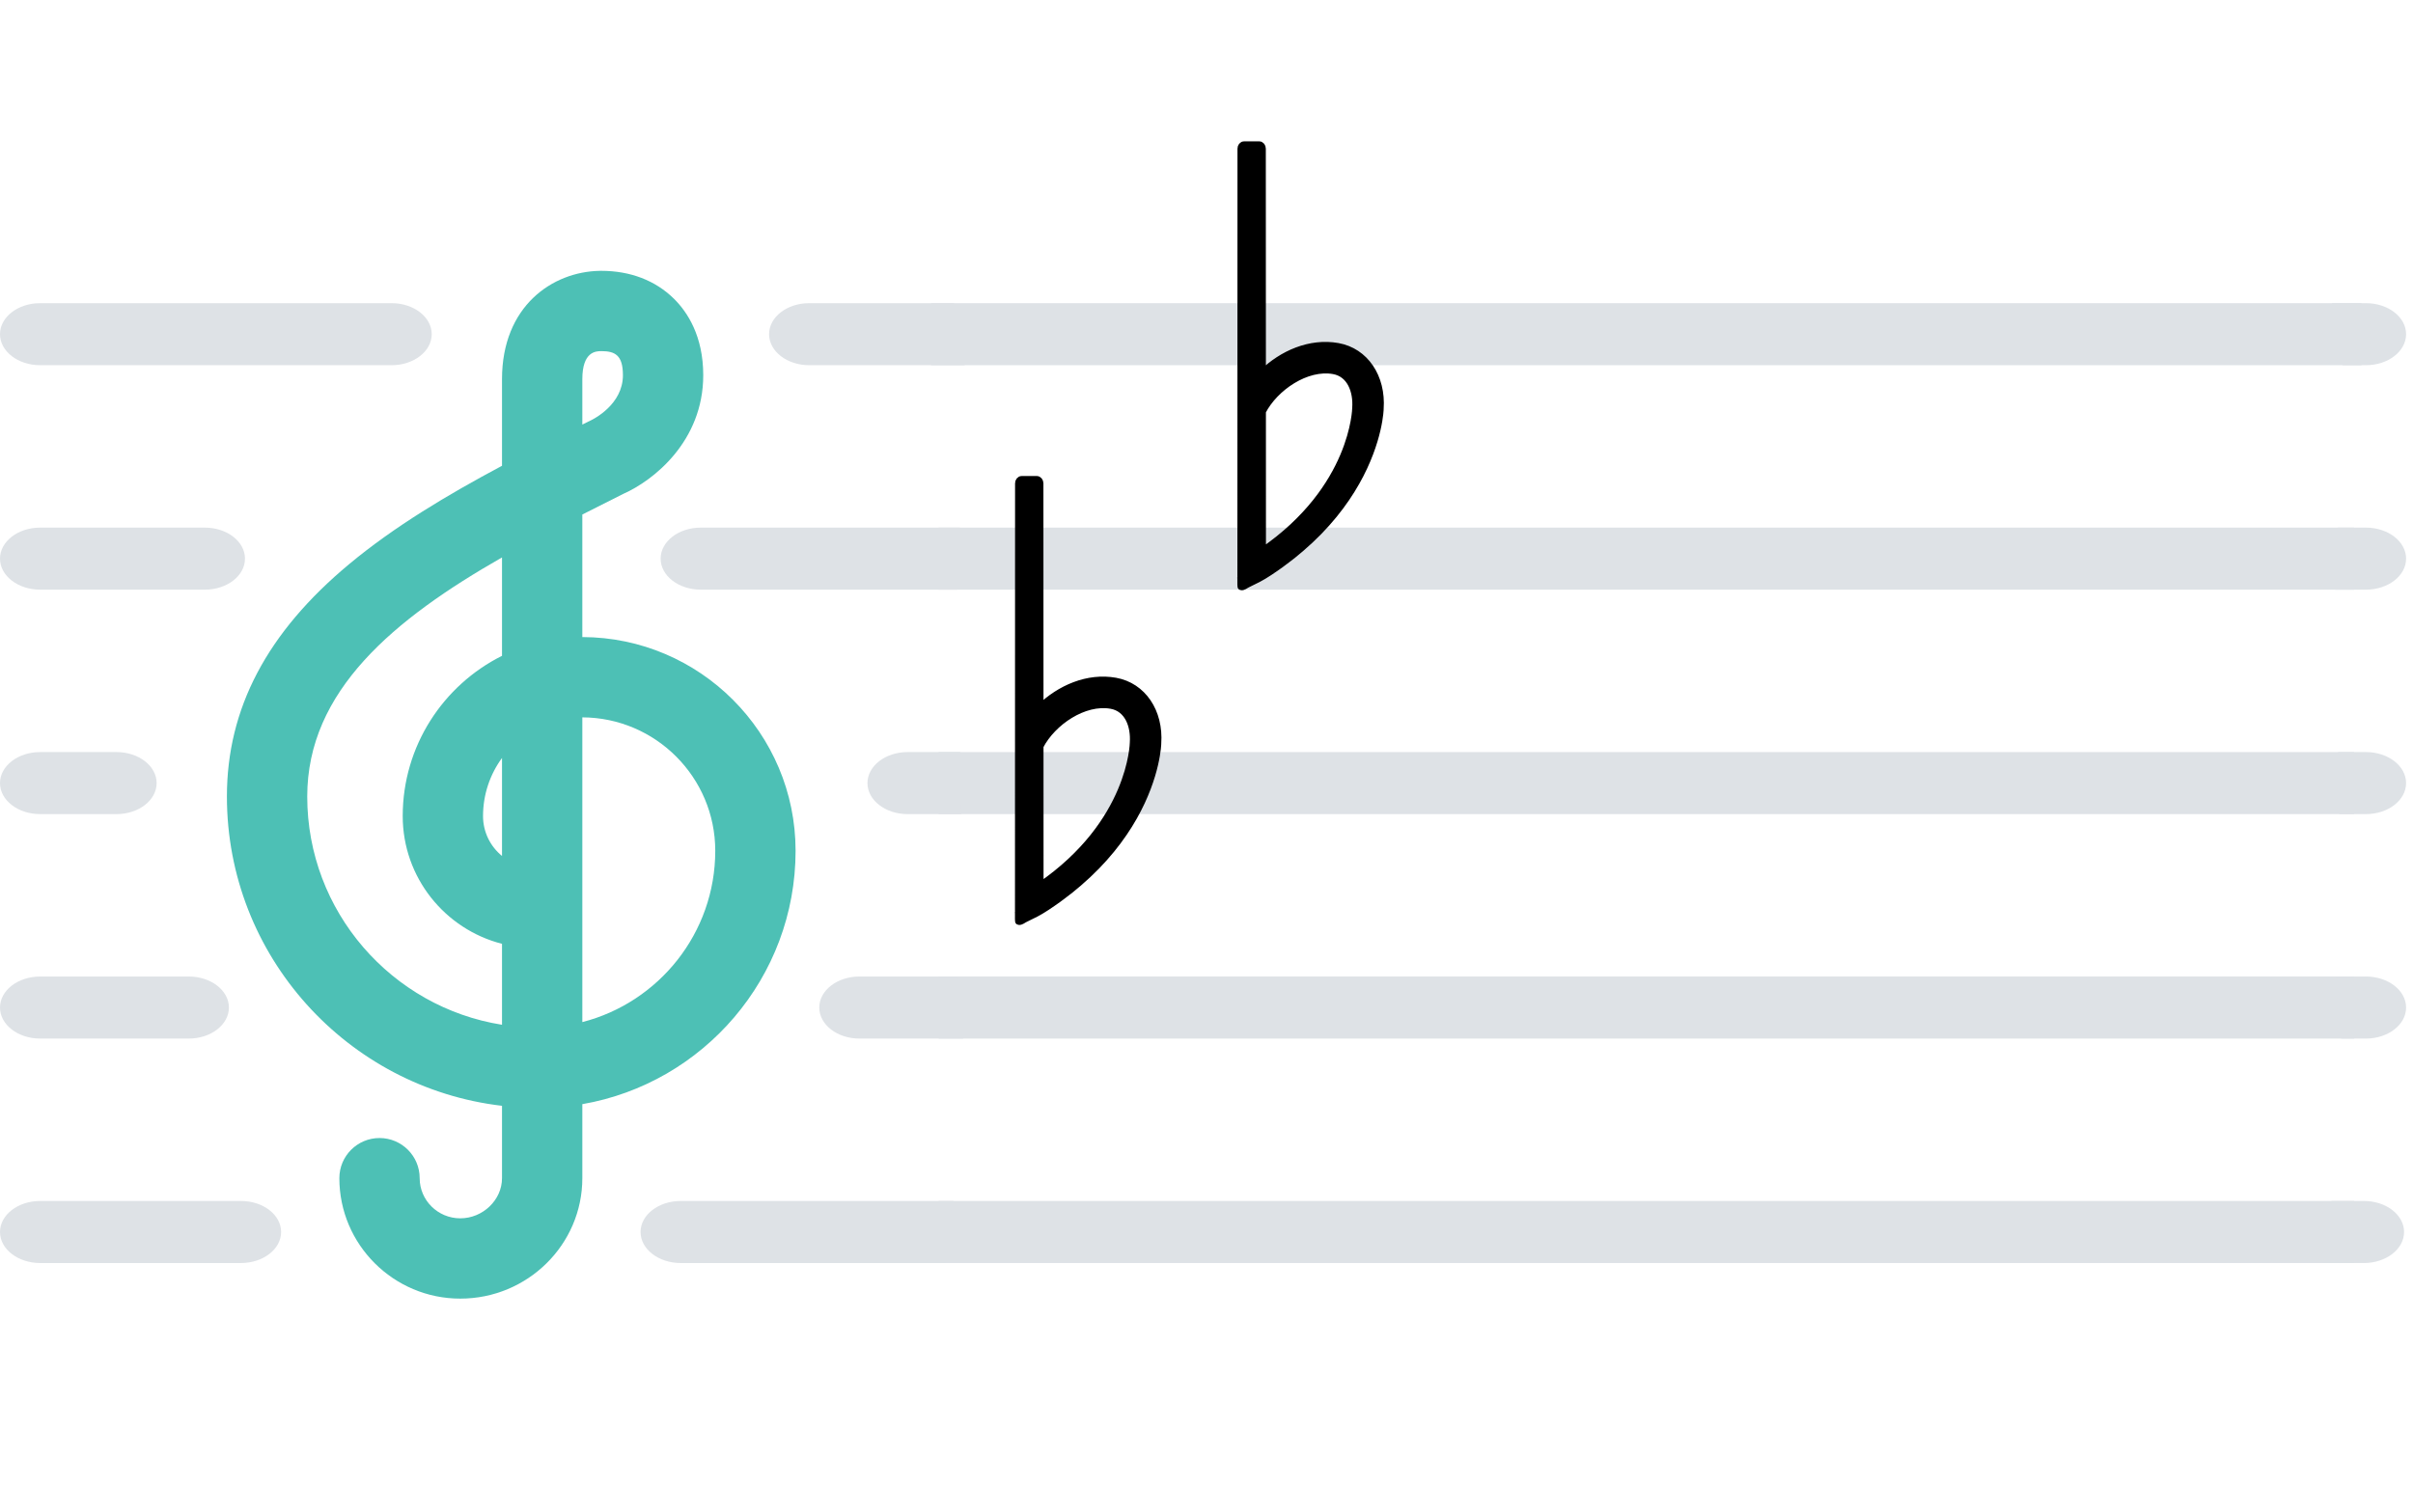
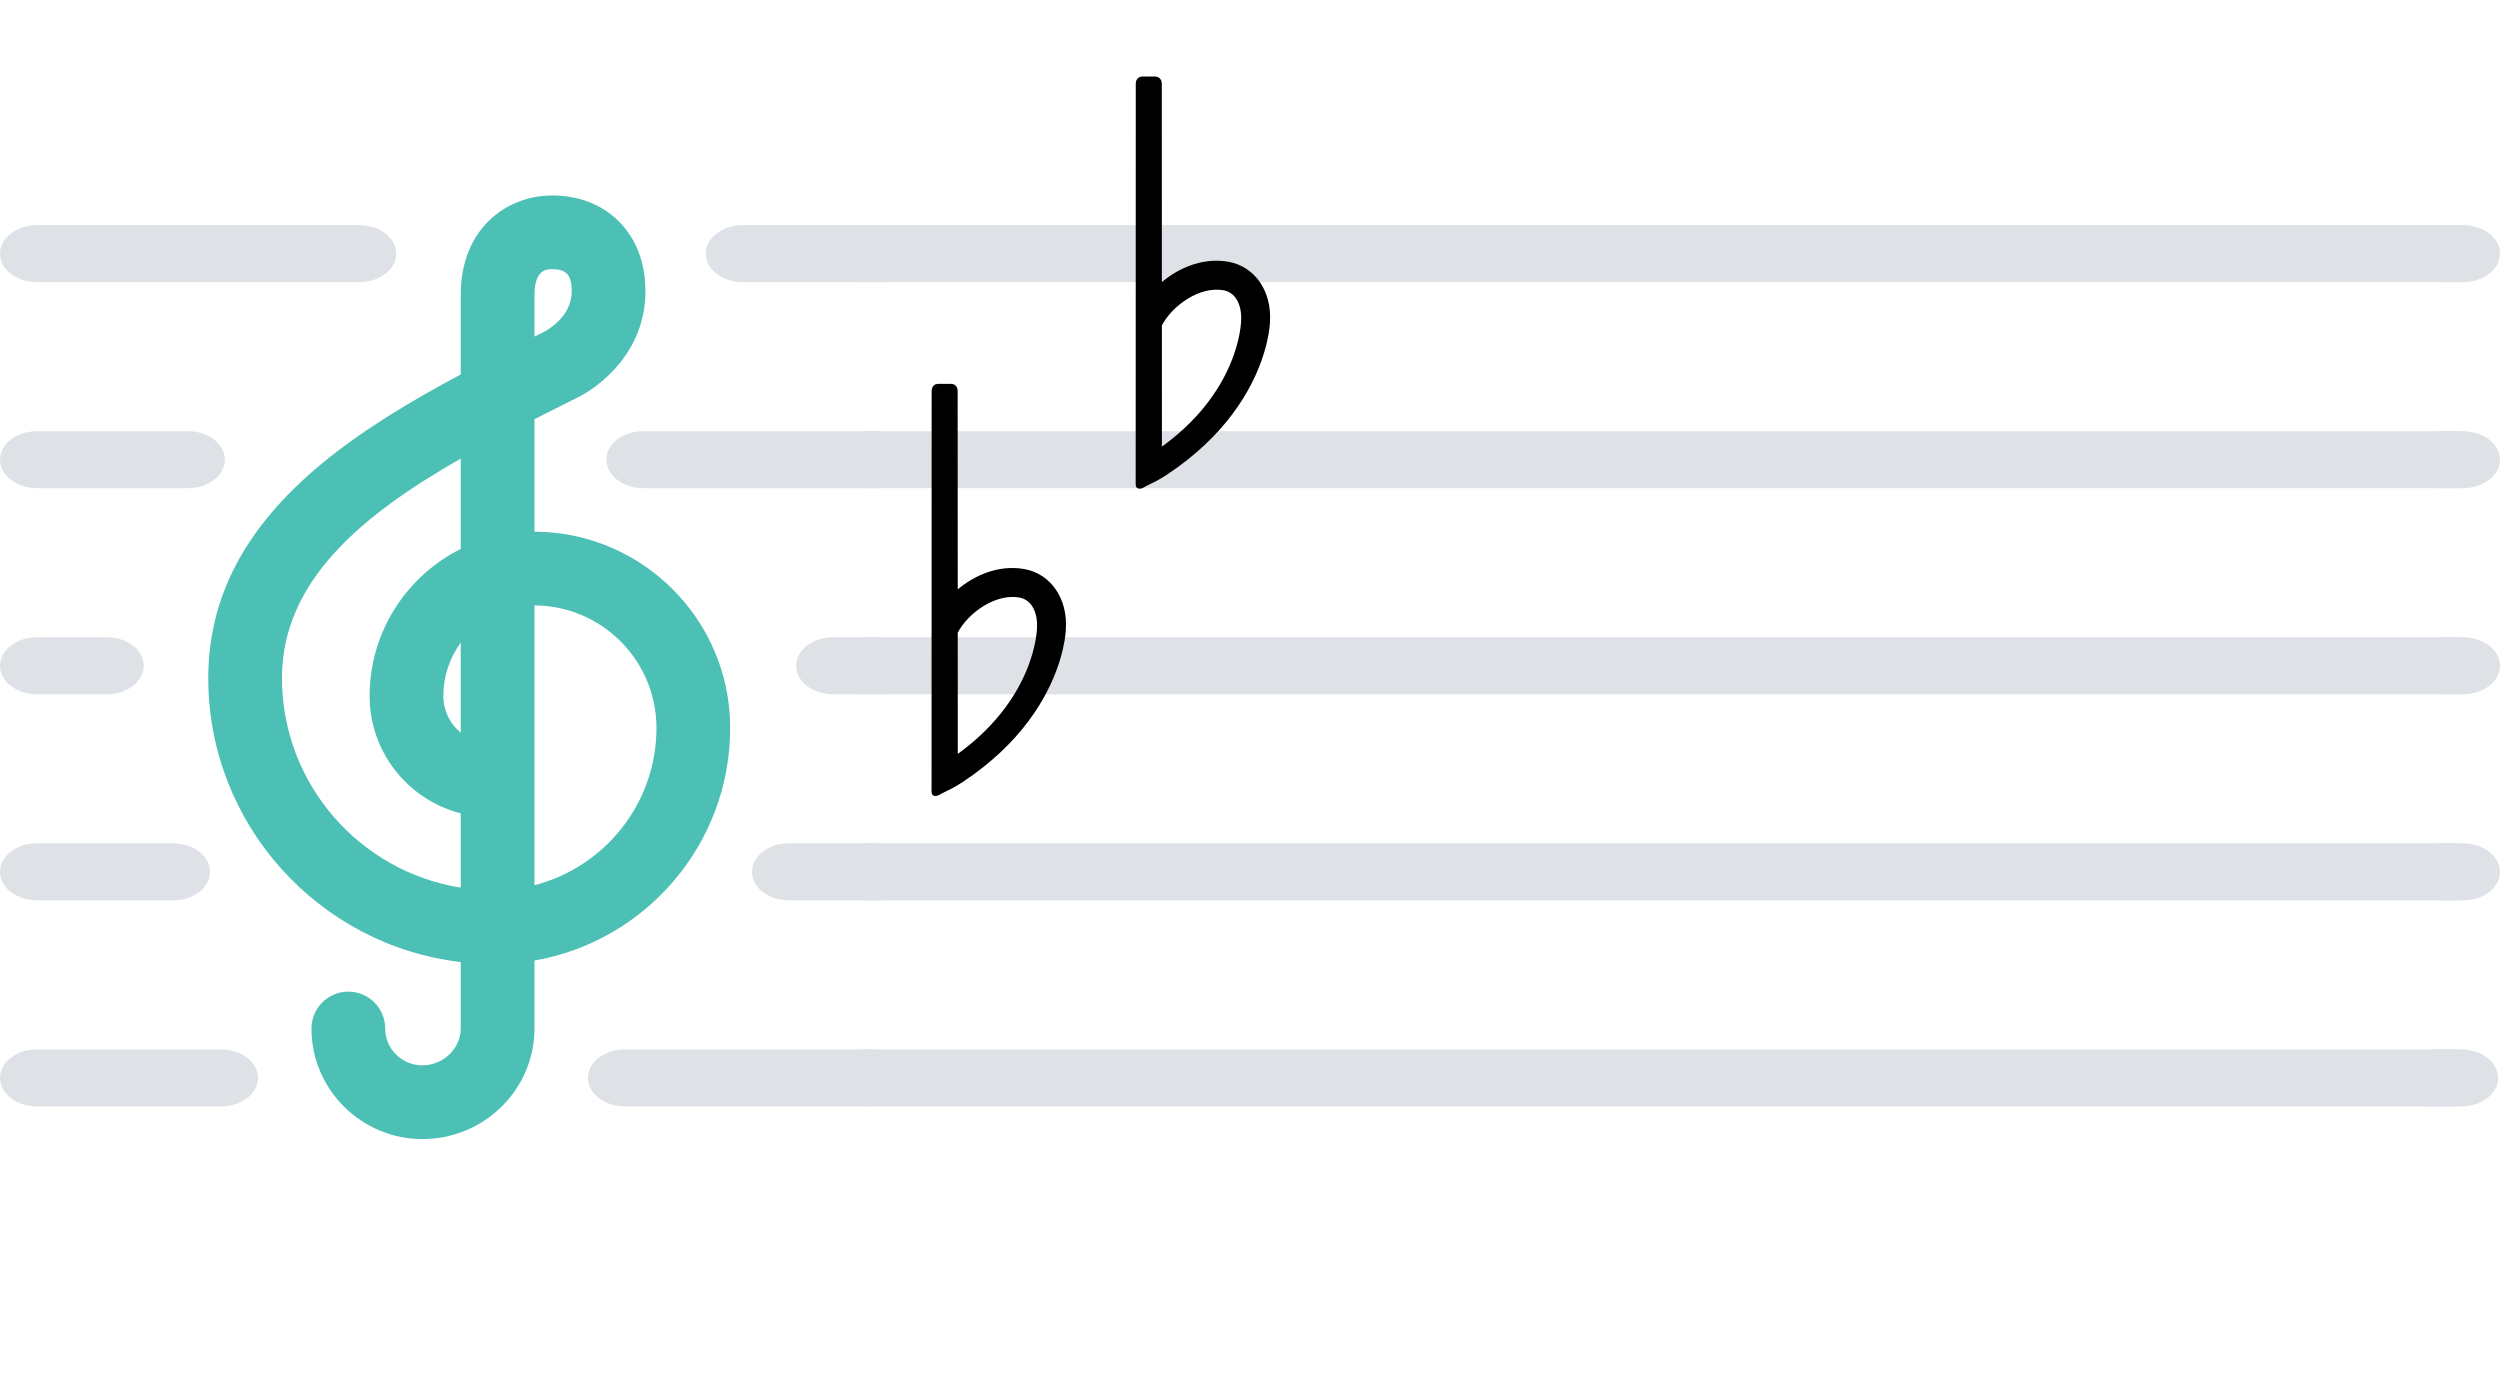
- <svg xmlns="http://www.w3.org/2000/svg" version="1.1" id="Capa_1" x="0px" y="0px" width="1397.14px" height="875.445px" viewBox="-20 -33.555 1397.14 875.445" enable-background="new -20 -33.555 1397.14 875.445" xml:space="preserve">
+ <svg xmlns="http://www.w3.org/2000/svg" version="1.1" id="Capa_1" x="0px" y="0px" width="1577.137px" height="875.445px" viewBox="-20 0 1577.137 875.445" enable-background="new -20 0 1577.137 875.445" xml:space="preserve">
  <g id="STAFF_2_">
    <g>
      <g>
        <g>
          <g>
-             <path fill="#DEE2E6" d="M1348.723,662.031h-18.794c-0.887,4.707-1.859,9.436-2.931,14.192       c-1.431,7.368-1.72,14.561-1.635,21.745h23.358c12.844,0,23.253-8.045,23.253-17.969S1361.566,662.031,1348.723,662.031z" />
-             <rect x="523.509" y="662.031" fill="#DEE2E6" width="819.58" height="35.938" />
-             <path fill="#DEE2E6" d="M529.14,676.224c1.07-4.757,2.044-9.485,2.931-14.192h-157.93c-12.843,0-23.254,8.045-23.254,17.969       s10.411,17.969,23.254,17.969h153.364C527.421,690.784,527.71,683.592,529.14,676.224z" />
-             <path fill="#DEE2E6" d="M119.519,662.031H3.253C-9.59,662.031-20,670.076-20,680s10.41,17.969,23.253,17.969h116.267       c12.843,0,23.253-8.045,23.253-17.969S132.362,662.031,119.519,662.031z" />
+             <path fill="#DEE2E6" d="M1532.723,662.031h-18.794c-0.887,4.707-1.859,9.436-2.931,14.191       c-1.432,7.368-1.721,14.562-1.636,21.745h23.358c12.844,0,23.253-8.045,23.253-17.969S1545.566,662.031,1532.723,662.031z" />
+             <rect x="524.51" y="662.031" fill="#DEE2E6" width="1007.182" height="35.938" />
+             <path fill="#DEE2E6" d="M529.14,676.224c1.07-4.757,2.044-9.484,2.931-14.191h-157.93c-12.843,0-23.254,8.045-23.254,17.969       s10.411,17.969,23.254,17.969h153.364C527.422,690.784,527.711,683.592,529.14,676.224z" />
+             <path fill="#DEE2E6" d="M119.519,662.031H3.253C-9.59,662.031-20,670.076-20,680s10.41,17.969,23.253,17.969H119.52       c12.843,0,23.253-8.045,23.253-17.969S132.362,662.031,119.519,662.031z" />
          </g>
          <g>
-             <path fill="#DEE2E6" d="M1349.885,532.031h-17.646c0.278,5.297,0.824,10.592,1.76,15.889       c0.771,6.706,1.275,13.383,1.542,20.049h14.345c12.843,0,23.253-8.044,23.253-17.969       C1373.139,540.076,1362.727,532.031,1349.885,532.031z" />
-             <rect x="523.509" y="532.031" fill="#DEE2E6" width="819.58" height="35.938" />
+             <path fill="#DEE2E6" d="M1533.885,532.031h-17.646c0.278,5.297,0.824,10.592,1.76,15.889       c0.771,6.706,1.275,13.383,1.543,20.049h14.345c12.843,0,23.253-8.044,23.253-17.969       C1557.139,540.076,1546.727,532.031,1533.885,532.031z" />
+             <rect x="524.51" y="532.031" fill="#DEE2E6" width="1007.182" height="35.938" />
            <path fill="#DEE2E6" d="M3.253,567.969h86.036c12.843,0,23.254-8.044,23.254-17.969c0-9.924-10.411-17.969-23.254-17.969H3.253       C-9.59,532.031-20,540.076-20,550C-20,559.925-9.59,567.969,3.253,567.969z" />
-             <path fill="#DEE2E6" d="M534.381,532.031h-56.765c-12.843,0-23.253,8.045-23.253,17.969c0,9.925,10.41,17.969,23.253,17.969       h60.065c-0.267-6.666-0.771-13.344-1.542-20.049C535.205,542.623,534.659,537.327,534.381,532.031z" />
+             <path fill="#DEE2E6" d="M534.382,532.031h-56.766c-12.843,0-23.253,8.045-23.253,17.969c0,9.925,10.41,17.969,23.253,17.969       h60.065c-0.268-6.666-0.771-13.344-1.542-20.049C535.205,542.623,534.659,537.327,534.382,532.031z" />
          </g>
          <g>
-             <path fill="#DEE2E6" d="M1349.885,402.031h-16.057c0.396,11.979,0.68,23.958,0.607,35.938h15.448       c12.843,0,23.253-8.045,23.253-17.969C1373.137,410.075,1362.727,402.031,1349.885,402.031z" />
-             <rect x="523.509" y="402.031" fill="#DEE2E6" width="819.58" height="35.937" />
-             <path fill="#DEE2E6" d="M3.253,437.969h44.182c12.843,0,23.253-8.045,23.253-17.969c0-9.925-10.41-17.969-23.253-17.969H3.253       C-9.59,402.031-20,410.076-20,420S-9.59,437.969,3.253,437.969z" />
+             <path fill="#DEE2E6" d="M1533.885,402.031h-16.058c0.396,11.979,0.681,23.958,0.607,35.938h15.448       c12.843,0,23.253-8.045,23.253-17.969C1557.137,410.075,1546.727,402.031,1533.885,402.031z" />
+             <rect x="524.51" y="402.031" fill="#DEE2E6" width="1007.182" height="35.937" />
+             <path fill="#DEE2E6" d="M3.253,437.969h44.183c12.843,0,23.253-8.045,23.253-17.969c0-9.925-10.41-17.969-23.253-17.969H3.253       C-9.59,402.031-20,410.076-20,420S-9.59,437.969,3.253,437.969z" />
            <path fill="#DEE2E6" d="M535.97,402.031h-30.449c-12.843,0-23.253,8.044-23.253,17.969c0,9.924,10.41,17.969,23.253,17.969       h31.058C536.65,425.989,536.366,414.01,535.97,402.031z" />
          </g>
          <g>
-             <path fill="#DEE2E6" d="M1349.885,272.031h-16.244c-1.058,11.979-1.519,23.958-1.607,35.938h17.853       c12.843,0,23.253-8.045,23.253-17.969S1362.727,272.031,1349.885,272.031z" />
-             <rect x="523.509" y="272.031" fill="#DEE2E6" width="819.58" height="35.938" />
-             <path fill="#DEE2E6" d="M3.253,307.969h95.338c12.844,0,23.254-8.045,23.254-17.969s-10.41-17.969-23.254-17.969H3.253       C-9.59,272.031-20,280.076-20,289.999C-20,299.923-9.59,307.969,3.253,307.969z" />
-             <path fill="#DEE2E6" d="M385.767,272.031c-12.843,0-23.253,8.044-23.253,17.969s10.41,17.969,23.253,17.969h148.407       c0.09-11.979,0.551-23.958,1.607-35.938H385.767L385.767,272.031z" />
+             <path fill="#DEE2E6" d="M1533.885,272.031h-16.244c-1.059,11.979-1.52,23.958-1.607,35.938h17.854       c12.843,0,23.253-8.045,23.253-17.969S1546.727,272.031,1533.885,272.031z" />
+             <rect x="524.51" y="272.031" fill="#DEE2E6" width="1007.182" height="35.938" />
+             <path fill="#DEE2E6" d="M3.253,307.969h95.338c12.845,0,23.255-8.045,23.255-17.969s-10.41-17.969-23.255-17.969H3.253       C-9.59,272.031-20,280.076-20,289.999C-20,299.923-9.59,307.969,3.253,307.969z" />
+             <path fill="#DEE2E6" d="M385.767,272.031c-12.843,0-23.253,8.044-23.253,17.969s10.41,17.969,23.253,17.969h148.407       c0.09-11.979,0.551-23.958,1.606-35.938H385.767L385.767,272.031z" />
          </g>
          <g>
-             <path fill="#DEE2E6" d="M1349.885,142.031h-19.688c1.429,2.806,2.526,5.65,2.801,8.608c1.758,9.056,2.813,18.179,3.374,27.329       h13.513c12.843,0,23.253-8.044,23.253-17.968C1373.138,150.076,1362.727,142.031,1349.885,142.031z" />
-             <rect x="519.139" y="142.031" fill="#DEE2E6" width="828.188" height="35.937" />
-             <path fill="#DEE2E6" d="M532.34,142.031h-83.789c-12.844,0-23.253,8.044-23.253,17.968c0,9.923,10.409,17.969,23.253,17.969       h89.964c-0.562-9.149-1.616-18.272-3.374-27.329C534.866,147.681,533.768,144.837,532.34,142.031z" />
-             <path fill="#DEE2E6" d="M3.253,177.968h203.465c12.844,0,23.254-8.044,23.254-17.969s-10.41-17.968-23.254-17.968H3.253       C-9.59,142.031-20,150.075-20,160S-9.59,177.968,3.253,177.968z" />
+             <path fill="#DEE2E6" d="M1533.885,142.031h-19.688c1.429,2.806,2.526,5.65,2.802,8.608c1.758,9.056,2.813,18.179,3.373,27.329       h13.514c12.843,0,23.253-8.044,23.253-17.968S1546.727,142.031,1533.885,142.031z" />
+             <rect x="519.139" y="142.031" fill="#DEE2E6" width="1017.76" height="35.937" />
+             <path fill="#DEE2E6" d="M532.341,142.031h-83.789c-12.844,0-23.253,8.044-23.253,17.968c0,9.923,10.409,17.969,23.253,17.969       h89.964c-0.563-9.149-1.616-18.272-3.374-27.329C534.866,147.681,533.768,144.837,532.341,142.031z" />
+             <path fill="#DEE2E6" d="M3.253,177.968h203.465c12.845,0,23.255-8.044,23.255-17.969s-10.41-17.968-23.255-17.968H3.253       C-9.59,142.031-20,150.075-20,160S-9.59,177.968,3.253,177.968z" />
          </g>
        </g>
      </g>
    </g>
  </g>
-   <path id="CLEF_2_" fill="#4DC0B5" d="M440.645,459.21c0-68.152-55.359-123.619-123.475-123.789V264.45  c7.865-4.009,15.778-7.983,23.667-11.941c17.585-7.753,46.344-30.54,46.344-68.746c0-22.784-9.236-36.675-16.984-44.315  c-10.709-10.563-25.26-16.144-42.081-16.144c-0.272,0-0.545,0.005-0.878,0.012c-27.247,0.464-56.573,20.307-56.573,62.772v50.13  c-31.739,16.932-62.357,35.229-88.325,56.812c-47.748,39.69-70.959,83.773-70.959,134.761c0,92.321,69.726,168.662,159.284,179.12  v41.915c0,12.604-11.064,23.253-24.164,23.253c-12.961,0-23.505-10.432-23.505-23.253c0-12.843-10.41-23.254-23.253-23.254  s-23.254,10.411-23.254,23.254c0,38.465,31.407,69.759,70.012,69.759c38.967,0,70.671-31.294,70.671-69.759v-42.869  C387.202,593.846,440.645,532.649,440.645,459.21z M270.664,462.209c-6.699-5.477-10.984-13.8-10.984-23.105  c0-12.573,4.081-24.214,10.984-33.663V462.209z M270.664,346.289c-34.053,17.016-57.491,52.229-57.491,92.813  c0,35.592,24.483,65.567,57.491,73.984v46.885c-63.83-10.129-112.776-65.546-112.776-132.181  c0-61.271,50.313-102.81,112.776-138.491V346.289z M317.171,186.088c0-16.087,7.89-16.221,10.794-16.271l0.282-0.006  c7.873,0.024,12.43,2.348,12.43,13.952c0,16.983-17.041,25.446-18.865,26.301c-0.541,0.218-0.677,0.298-1.25,0.586  c-1.131,0.566-2.26,1.135-3.391,1.702V186.088z M317.171,558.427v-176.5c42.472,0.169,76.968,34.772,76.968,77.282  C394.138,506.9,361.372,547.082,317.171,558.427z" />
+   <path id="CLEF_2_" fill="#4DC0B5" d="M440.645,459.21c0-68.152-55.359-123.619-123.475-123.789V264.45  c7.864-4.009,15.777-7.983,23.667-11.941c17.585-7.753,46.344-30.54,46.344-68.746c0-22.784-9.236-36.675-16.984-44.315  c-10.709-10.563-25.26-16.144-42.081-16.144c-0.271,0-0.545,0.005-0.878,0.012c-27.247,0.464-56.573,20.307-56.573,62.772v50.13  c-31.739,16.932-62.356,35.229-88.325,56.813c-47.748,39.69-70.959,83.773-70.959,134.761c0,92.321,69.727,168.662,159.284,179.12  v41.915c0,12.604-11.063,23.253-24.164,23.253c-12.961,0-23.505-10.433-23.505-23.253c0-12.843-10.41-23.254-23.253-23.254  s-23.254,10.411-23.254,23.254c0,38.465,31.407,69.759,70.012,69.759c38.967,0,70.672-31.294,70.672-69.759v-42.869  C387.202,593.846,440.645,532.649,440.645,459.21z M270.664,462.209c-6.699-5.477-10.983-13.8-10.983-23.105  c0-12.572,4.081-24.214,10.983-33.662V462.209z M270.664,346.289c-34.053,17.016-57.491,52.229-57.491,92.813  c0,35.593,24.483,65.567,57.491,73.984v46.885c-63.83-10.129-112.775-65.546-112.775-132.181  c0-61.271,50.313-102.81,112.775-138.491V346.289z M317.172,186.088c0-16.087,7.89-16.221,10.794-16.271l0.281-0.006  c7.873,0.024,12.431,2.348,12.431,13.952c0,16.983-17.041,25.446-18.865,26.301c-0.541,0.218-0.677,0.298-1.25,0.586  c-1.131,0.566-2.26,1.135-3.391,1.702V186.088L317.172,186.088z M317.172,558.427v-176.5c42.472,0.169,76.968,34.772,76.968,77.282  C394.138,506.9,361.372,547.082,317.172,558.427z" />
  <g id="SHARPS" display="none">
-     <path display="inline" stroke="#000000" stroke-width="7" stroke-linecap="round" stroke-linejoin="round" stroke-miterlimit="10" d="   M701.3,118.476c0.506-0.069,0.883-0.502,0.883-1.008v-15.563c0-0.615-0.538-1.083-1.142-1.006l-35.005,4.54l4.546-34.999   c0.078-0.609-0.395-1.148-1.009-1.148H654.01c-0.508,0-0.938,0.382-1.007,0.886l-4.882,37.587l-60.413,7.839l5.857-45.163   c0.082-0.609-0.395-1.148-1.008-1.148h-15.564c-0.509,0-0.941,0.382-1.01,0.886l-6.197,47.753l-47.751,6.195   c-0.505,0.068-0.884,0.497-0.884,1.008v15.562c0,0.616,0.541,1.089,1.147,1.01l45.165-5.859l-7.836,60.415l-37.592,4.881   c-0.505,0.067-0.884,0.497-0.884,1.008v15.563c0,0.613,0.541,1.088,1.147,1.006l34.999-4.542l-4.542,35.002   c-0.077,0.608,0.393,1.148,1.007,1.148h15.564c0.508,0,0.942-0.383,1.009-0.889l4.877-37.586l60.417-7.842l-5.858,45.169   c-0.081,0.608,0.394,1.148,1.008,1.148h15.563c0.509,0,0.945-0.383,1.012-0.889l6.19-47.753l47.756-6.191   c0.509-0.071,0.882-0.498,0.882-1.011v-15.564c0-0.608-0.537-1.088-1.141-1.009l-45.173,5.858l7.843-60.415L701.3,118.476z    M637.959,186.095l-60.422,7.845l7.843-60.42l60.418-7.842L637.959,186.095z" />
-     <path stroke="#000000" stroke-width="7" stroke-linecap="round" stroke-linejoin="round" stroke-miterlimit="10" d="   M826.216,306.984c0.5-0.069,0.882-0.498,0.882-1.008v-15.563c0-0.615-0.544-1.083-1.146-1.006l-35,4.54l4.546-34.998   c0.075-0.609-0.395-1.146-1.009-1.146h-15.563c-0.508,0-0.944,0.379-1.009,0.883l-4.881,37.587l-60.411,7.843l5.856-45.167   c0.082-0.609-0.395-1.147-1.012-1.147h-15.563c-0.506,0-0.938,0.38-1.007,0.884l-6.197,47.754l-47.752,6.194   c-0.503,0.068-0.883,0.497-0.883,1.008v15.562c0,0.617,0.541,1.089,1.148,1.012l45.164-5.862l-7.841,60.416l-37.589,4.885   c-0.503,0.063-0.883,0.493-0.883,1.005v15.562c0,0.617,0.541,1.089,1.148,1.007l34.996-4.543l-4.543,35.003   c-0.072,0.604,0.392,1.147,1.009,1.147h15.563c0.508,0,0.946-0.383,1.013-0.891l4.877-37.584l60.411-7.842l-5.856,45.17   c-0.082,0.604,0.396,1.147,1.012,1.147h15.563c0.508,0,0.938-0.383,1.004-0.891l6.198-47.752l47.755-6.191   c0.506-0.068,0.883-0.499,0.883-1.01v-15.563c0-0.612-0.545-1.087-1.146-1.008l-45.167,5.858l7.843-60.414L826.216,306.984z    M762.868,374.604l-60.415,7.844l7.844-60.42l60.417-7.839L762.868,374.604z" />
-     <path stroke="#000000" stroke-width="7" stroke-linecap="round" stroke-linejoin="round" stroke-miterlimit="10" d="   M957.982,73.451c0.504-0.069,0.882-0.501,0.882-1.008V56.879c0-0.615-0.537-1.086-1.141-1.009l-35.005,4.543l4.546-35.001   c0.078-0.606-0.395-1.146-1.01-1.146h-15.563c-0.508,0-0.938,0.382-1.008,0.884l-4.882,37.589l-60.411,7.84l5.857-45.166   c0.081-0.606-0.396-1.146-1.013-1.146h-15.563c-0.506,0-0.938,0.382-1.006,0.883l-6.197,47.753L778.718,79.1   c-0.504,0.07-0.884,0.495-0.884,1.009v15.562c0,0.613,0.542,1.089,1.148,1.01l45.164-5.86l-7.841,60.415l-37.588,4.881   c-0.504,0.063-0.884,0.497-0.884,1.005v15.562c0,0.617,0.542,1.089,1.148,1.01l34.995-4.546l-4.535,35.002   c-0.076,0.607,0.385,1.151,1.002,1.151h15.563c0.508,0,0.946-0.382,1.013-0.89l4.877-37.588l60.419-7.839l-5.864,45.166   c-0.081,0.607,0.396,1.151,1.012,1.151h15.563c0.509,0,0.94-0.382,1.012-0.89l6.19-47.753l47.756-6.194   c0.505-0.068,0.882-0.495,0.882-1.01v-15.563c0-0.611-0.537-1.087-1.141-1.008l-45.173,5.857l7.843-60.414L957.982,73.451z    M894.641,141.066l-60.422,7.848l7.844-60.42l60.418-7.843L894.641,141.066z" />
-     <path stroke="#000000" stroke-width="7" stroke-linecap="round" stroke-linejoin="round" stroke-miterlimit="10" d="   M1084.421,248.55c0.508-0.071,0.887-0.502,0.887-1.011v-15.564c0-0.611-0.541-1.083-1.146-1.006l-35.004,4.54l4.545-34.998   c0.078-0.608-0.394-1.145-1.009-1.145h-15.563c-0.509,0-0.938,0.382-1.002,0.882l-4.881,37.59l-60.419,7.84l5.857-45.167   c0.082-0.608-0.396-1.145-1.009-1.145h-15.562c-0.512,0-0.943,0.382-1.011,0.882l-6.198,47.754l-47.752,6.194   c-0.503,0.072-0.883,0.497-0.883,1.011v15.562c0,0.613,0.541,1.089,1.148,1.01l45.163-5.86l-7.84,60.415l-37.589,4.881   c-0.503,0.063-0.883,0.497-0.883,1.005v15.562c0,0.617,0.541,1.089,1.148,1.007l34.996-4.543l-4.536,35.001   c-0.077,0.608,0.393,1.153,1.002,1.153h15.563c0.515,0,0.944-0.382,1.011-0.893l4.877-37.585l60.42-7.839l-5.857,45.165   c-0.082,0.608,0.391,1.153,1.004,1.153h15.563c0.51,0,0.947-0.382,1.012-0.893l6.194-47.752l47.753-6.192   c0.512-0.068,0.886-0.499,0.886-1.01v-15.563c0-0.612-0.541-1.087-1.146-1.008l-45.172,5.857l7.842-60.414L1084.421,248.55z    M1021.082,316.166l-60.424,7.846l7.844-60.419l60.419-7.843L1021.082,316.166z" />
-     <path stroke="#000000" stroke-width="7" stroke-linecap="round" stroke-linejoin="round" stroke-miterlimit="10" d="   M1212.673,442.409c0.506-0.068,0.888-0.499,0.888-1.011v-15.561c0-0.615-0.544-1.083-1.148-1.006l-35,4.539l4.541-34.998   c0.078-0.609-0.394-1.149-1.007-1.149h-15.562c-0.512,0-0.941,0.382-1.005,0.886l-4.88,37.586l-60.42,7.84l5.857-45.163   c0.082-0.609-0.394-1.149-1.005-1.149h-15.563c-0.514,0-0.946,0.382-1.015,0.886l-6.193,47.75l-47.755,6.198   c-0.505,0.068-0.884,0.493-0.884,1.005v15.564c0,0.612,0.541,1.088,1.148,1.011l45.163-5.86L1071,520.197l-37.593,4.882   c-0.505,0.063-0.884,0.493-0.884,1.001v15.563c0,0.616,0.541,1.092,1.148,1.011l35.003-4.547l-4.543,35.005   c-0.077,0.608,0.393,1.15,1.004,1.15h15.566c0.51,0,0.939-0.38,1.006-0.894l4.877-37.586l60.42-7.841l-5.857,45.17   c-0.082,0.608,0.391,1.15,1.004,1.15h15.563c0.512,0,0.946-0.38,1.011-0.894l6.197-47.753l47.75-6.188   c0.512-0.068,0.889-0.502,0.889-1.014v-15.563c0-0.612-0.545-1.083-1.148-1.005l-45.166,5.857l7.838-60.417L1212.673,442.409z    M1149.332,510.028l-60.423,7.843l7.843-60.418l60.422-7.844L1149.332,510.028z" />
-     <path stroke="#000000" stroke-width="7" stroke-linecap="round" stroke-linejoin="round" stroke-miterlimit="10" d="   M1324.268,184.815c0.501-0.068,0.883-0.501,0.883-1.008v-15.563c0-0.615-0.544-1.083-1.147-1.006l-34.999,4.54l4.54-34.999   c0.076-0.609-0.388-1.148-1.003-1.148h-15.563c-0.511,0-0.945,0.382-1.009,0.886l-4.881,37.587l-60.417,7.839l5.855-45.163   c0.085-0.609-0.388-1.148-1.005-1.148h-15.563c-0.507,0-0.94,0.382-1.014,0.886l-6.19,47.752l-47.752,6.196   c-0.509,0.068-0.884,0.496-0.884,1.008v15.561c0,0.617,0.535,1.089,1.143,1.011l45.17-5.86l-7.84,60.415l-37.589,4.881   c-0.509,0.067-0.884,0.497-0.884,1.007v15.563c0,0.613,0.535,1.089,1.143,1.007l35.002-4.543l-4.543,35.001   c-0.077,0.608,0.393,1.149,1.01,1.149h15.563c0.508,0,0.939-0.383,1.009-0.89l4.876-37.588l60.416-7.84l-5.857,45.168   c-0.082,0.608,0.397,1.149,1.012,1.149h15.561c0.511,0,0.941-0.383,1.007-0.89l6.198-47.753l47.755-6.191   c0.506-0.071,0.882-0.498,0.882-1.013v-15.563c0-0.608-0.544-1.087-1.147-1.008l-45.166,5.857l7.843-60.414L1324.268,184.815z    M1260.922,252.435l-60.415,7.844l7.837-60.419l60.424-7.843L1260.922,252.435z" />
+     <path display="inline" stroke="#000000" stroke-width="7" stroke-linecap="round" stroke-linejoin="round" stroke-miterlimit="10" d="   M701.301,118.476c0.506-0.069,0.883-0.502,0.883-1.008v-15.563c0-0.615-0.538-1.083-1.143-1.006l-35.005,4.54l4.546-34.999   c0.078-0.609-0.395-1.148-1.009-1.148H654.01c-0.508,0-0.938,0.382-1.007,0.886l-4.883,37.587l-60.413,7.839l5.857-45.163   c0.082-0.609-0.395-1.148-1.008-1.148h-15.564c-0.509,0-0.94,0.382-1.01,0.886l-6.197,47.753l-47.751,6.195   c-0.505,0.068-0.884,0.497-0.884,1.008v15.563c0,0.616,0.541,1.089,1.147,1.01l45.165-5.859l-7.837,60.415l-37.592,4.881   c-0.505,0.067-0.884,0.497-0.884,1.008v15.563c0,0.613,0.541,1.088,1.147,1.006l34.999-4.542l-4.542,35.002   c-0.077,0.608,0.393,1.148,1.007,1.148h15.563c0.509,0,0.942-0.383,1.009-0.889l4.878-37.586l60.417-7.842l-5.858,45.169   c-0.081,0.608,0.394,1.148,1.008,1.148h15.563c0.509,0,0.944-0.383,1.012-0.889l6.19-47.753l47.756-6.191   c0.509-0.071,0.882-0.498,0.882-1.011v-15.564c0-0.608-0.537-1.088-1.141-1.009l-45.174,5.858l7.844-60.415L701.301,118.476z    M637.96,186.095l-60.423,7.845l7.844-60.42l60.418-7.842L637.96,186.095z" />
+     <path display="inline" stroke="#000000" stroke-width="7" stroke-linecap="round" stroke-linejoin="round" stroke-miterlimit="10" d="   M826.217,306.984c0.5-0.069,0.882-0.498,0.882-1.008v-15.563c0-0.615-0.544-1.083-1.146-1.006l-35,4.54l4.547-34.998   c0.074-0.609-0.396-1.146-1.01-1.146h-15.563c-0.508,0-0.944,0.379-1.009,0.883l-4.882,37.587l-60.41,7.843l5.855-45.167   c0.082-0.609-0.395-1.147-1.012-1.147h-15.563c-0.506,0-0.938,0.38-1.007,0.884l-6.197,47.754l-47.752,6.194   c-0.503,0.068-0.883,0.497-0.883,1.008v15.562c0,0.617,0.541,1.089,1.148,1.012l45.164-5.862l-7.842,60.416l-37.589,4.885   c-0.503,0.063-0.883,0.493-0.883,1.005v15.562c0,0.617,0.541,1.089,1.148,1.008l34.996-4.544l-4.543,35.004   c-0.072,0.604,0.392,1.146,1.009,1.146h15.563c0.508,0,0.946-0.383,1.014-0.891l4.877-37.584l60.41-7.842l-5.855,45.17   c-0.082,0.604,0.396,1.146,1.012,1.146h15.563c0.508,0,0.938-0.383,1.004-0.891l6.198-47.752l47.755-6.191   c0.506-0.068,0.883-0.499,0.883-1.01v-15.563c0-0.612-0.545-1.087-1.146-1.008l-45.167,5.858l7.844-60.414L826.217,306.984z    M762.868,374.604l-60.415,7.844l7.845-60.42l60.417-7.839L762.868,374.604z" />
+     <path display="inline" stroke="#000000" stroke-width="7" stroke-linecap="round" stroke-linejoin="round" stroke-miterlimit="10" d="   M957.982,73.451c0.504-0.069,0.882-0.501,0.882-1.008V56.879c0-0.615-0.537-1.086-1.141-1.009l-35.005,4.543l4.546-35.001   c0.078-0.606-0.396-1.146-1.01-1.146h-15.563c-0.508,0-0.938,0.382-1.008,0.884l-4.882,37.589l-60.411,7.84l5.856-45.166   c0.081-0.606-0.396-1.146-1.013-1.146h-15.563c-0.507,0-0.938,0.382-1.007,0.883l-6.196,47.753l-47.75,6.197   c-0.504,0.07-0.884,0.495-0.884,1.009v15.562c0,0.613,0.542,1.089,1.147,1.01l45.164-5.86l-7.841,60.415l-37.588,4.881   c-0.504,0.063-0.884,0.497-0.884,1.005v15.562c0,0.617,0.542,1.089,1.147,1.01l34.995-4.546l-4.535,35.002   c-0.076,0.607,0.385,1.151,1.002,1.151h15.563c0.508,0,0.945-0.382,1.013-0.89l4.877-37.588l60.419-7.839l-5.864,45.166   c-0.081,0.607,0.396,1.151,1.013,1.151h15.563c0.509,0,0.94-0.382,1.013-0.89l6.189-47.753l47.756-6.194   c0.505-0.068,0.882-0.495,0.882-1.01v-15.563c0-0.611-0.536-1.087-1.141-1.008l-45.173,5.857l7.843-60.414L957.982,73.451z    M894.641,141.066l-60.422,7.848l7.844-60.42l60.418-7.843L894.641,141.066z" />
+     <path display="inline" stroke="#000000" stroke-width="7" stroke-linecap="round" stroke-linejoin="round" stroke-miterlimit="10" d="   M1084.422,248.55c0.508-0.071,0.887-0.502,0.887-1.011v-15.564c0-0.611-0.541-1.083-1.146-1.006l-35.004,4.54l4.545-34.998   c0.078-0.608-0.394-1.145-1.009-1.145h-15.563c-0.51,0-0.938,0.382-1.002,0.882l-4.881,37.59l-60.42,7.84l5.857-45.167   c0.082-0.608-0.396-1.145-1.009-1.145h-15.563c-0.512,0-0.942,0.382-1.011,0.882l-6.198,47.754l-47.752,6.194   c-0.503,0.072-0.883,0.497-0.883,1.011v15.562c0,0.613,0.541,1.089,1.148,1.01l45.163-5.86l-7.841,60.415l-37.589,4.881   c-0.503,0.063-0.883,0.497-0.883,1.005v15.562c0,0.617,0.541,1.089,1.148,1.007l34.996-4.543l-4.536,35.001   c-0.077,0.608,0.393,1.153,1.002,1.153h15.563c0.516,0,0.944-0.382,1.011-0.893l4.877-37.585l60.421-7.839l-5.857,45.165   c-0.082,0.608,0.391,1.153,1.004,1.153h15.563c0.51,0,0.946-0.382,1.012-0.893l6.193-47.752l47.754-6.192   c0.512-0.068,0.886-0.499,0.886-1.01v-15.563c0-0.612-0.541-1.087-1.146-1.008l-45.172,5.857l7.843-60.414L1084.422,248.55z    M1021.082,316.166l-60.424,7.846l7.845-60.419l60.418-7.843L1021.082,316.166z" />
+     <path display="inline" stroke="#000000" stroke-width="7" stroke-linecap="round" stroke-linejoin="round" stroke-miterlimit="10" d="   M1212.674,442.409c0.506-0.068,0.888-0.499,0.888-1.011v-15.562c0-0.615-0.544-1.083-1.148-1.006l-35,4.539l4.541-34.998   c0.078-0.609-0.394-1.149-1.007-1.149h-15.562c-0.512,0-0.941,0.382-1.005,0.886l-4.88,37.586l-60.421,7.84l5.857-45.163   c0.082-0.609-0.394-1.149-1.005-1.149h-15.563c-0.514,0-0.945,0.382-1.015,0.886l-6.193,47.75l-47.755,6.197   c-0.505,0.068-0.884,0.493-0.884,1.006v15.563c0,0.612,0.541,1.088,1.148,1.011l45.162-5.859l-7.832,60.42l-37.594,4.882   c-0.505,0.063-0.884,0.493-0.884,1.001v15.563c0,0.616,0.541,1.093,1.147,1.012l35.004-4.547l-4.543,35.005   c-0.077,0.607,0.393,1.149,1.004,1.149h15.565c0.511,0,0.939-0.38,1.007-0.894l4.877-37.586l60.42-7.841l-5.857,45.17   c-0.082,0.607,0.391,1.149,1.004,1.149h15.563c0.512,0,0.945-0.38,1.011-0.894l6.197-47.753l47.75-6.188   c0.512-0.067,0.889-0.502,0.889-1.014V502.85c0-0.612-0.545-1.084-1.148-1.006l-45.166,5.857l7.839-60.417L1212.674,442.409z    M1149.333,510.028l-60.424,7.843l7.844-60.418l60.422-7.844L1149.333,510.028z" />
+     <path display="inline" stroke="#000000" stroke-width="7" stroke-linecap="round" stroke-linejoin="round" stroke-miterlimit="10" d="   M1324.268,184.815c0.501-0.068,0.883-0.501,0.883-1.008v-15.563c0-0.615-0.544-1.083-1.146-1.006l-34.999,4.54l4.54-34.999   c0.076-0.609-0.389-1.148-1.004-1.148h-15.563c-0.511,0-0.945,0.382-1.009,0.886l-4.881,37.587l-60.417,7.839l5.854-45.163   c0.085-0.609-0.388-1.148-1.005-1.148h-15.563c-0.508,0-0.94,0.382-1.015,0.886l-6.189,47.752l-47.752,6.196   c-0.51,0.068-0.885,0.496-0.885,1.008v15.561c0,0.617,0.535,1.089,1.144,1.011l45.17-5.86l-7.84,60.415l-37.589,4.881   c-0.51,0.067-0.885,0.497-0.885,1.007v15.563c0,0.613,0.535,1.089,1.144,1.007l35.002-4.543l-4.543,35.001   c-0.077,0.608,0.393,1.149,1.01,1.149h15.563c0.509,0,0.939-0.383,1.01-0.89l4.876-37.588l60.416-7.84l-5.857,45.168   c-0.082,0.608,0.397,1.149,1.012,1.149h15.562c0.511,0,0.941-0.383,1.007-0.89l6.198-47.753l47.755-6.191   c0.506-0.071,0.882-0.498,0.882-1.013v-15.563c0-0.608-0.544-1.087-1.146-1.008l-45.166,5.857l7.843-60.414L1324.268,184.815z    M1260.923,252.435l-60.415,7.844l7.837-60.419l60.424-7.843L1260.923,252.435z" />
  </g>
  <g id="FLATS">
    <g>
-       <path stroke="#000000" stroke-width="4" stroke-linecap="round" stroke-linejoin="round" stroke-miterlimit="10" d="    M625.902,360.968c-16.163-2.903-32.34,4.299-43.713,15.35l-0.05-129.941c0-1.228-0.815-2.224-1.815-2.224h-8.777    c-1.008,0-1.823,1.007-1.817,2.24l-0.053,247.674c-0.136,0.41,0,1.096-0.005,1.533c-0.003,0.563-0.003,1.125-0.006,1.688    c0,0.508-0.002,1.019,0,1.529c0.003,0.309,0.034,0.618,0.058,0.93c0.02,0.268-0.028,0.398,0.245,0.418    c1.12,0.107,2.243-0.851,3.181-1.348c2.146-1.135,4.379-2.107,6.528-3.238c4.495-2.367,8.683-5.31,12.885-8.29    c2.501-1.777,4.853-3.723,7.302-5.56c1.537-1.269,3.086-2.527,4.6-3.827c3.608-3.096,7.082-6.35,10.399-9.751    c3.042-3.125,5.951-6.374,8.699-9.749c2.523-3.094,4.91-6.284,7.154-9.584c2.045-3.001,3.967-6.08,5.753-9.247    c1.622-2.855,3.126-5.78,4.513-8.754c1.236-2.657,2.375-5.361,3.413-8.104c0.906-2.396,1.737-4.823,2.476-7.281    c0.625-2.078,1.189-4.181,1.676-6.299c0.396-1.709,0.747-3.43,1.037-5.161c0.221-1.278,0.404-2.561,0.552-3.852    c0.089-0.793,0.168-1.59,0.209-2.384c0.012-0.235,0.012-0.473,0.025-0.71C651.673,378.623,641.601,363.798,625.902,360.968z     M636.162,396.514c0,0.486-0.823,46.436-53.94,82.944l-0.025-80.865c7.181-13.895,25.502-26.427,41.185-23.611    C633.117,376.732,636.827,386.814,636.162,396.514z" />
+       <path stroke="#000000" stroke-width="4" stroke-linecap="round" stroke-linejoin="round" stroke-miterlimit="10" d="    M625.902,360.968c-16.163-2.903-32.34,4.299-43.713,15.35l-0.05-129.941c0-1.228-0.815-2.224-1.815-2.224h-8.776    c-1.009,0-1.823,1.007-1.817,2.24l-0.053,247.674c-0.136,0.409,0,1.096-0.005,1.532c-0.003,0.563-0.003,1.125-0.006,1.688    c0,0.508-0.003,1.019,0,1.529c0.003,0.309,0.033,0.617,0.058,0.93c0.02,0.268-0.028,0.397,0.245,0.418    c1.12,0.106,2.243-0.851,3.181-1.348c2.146-1.136,4.379-2.107,6.528-3.238c4.495-2.367,8.683-5.311,12.885-8.29    c2.501-1.777,4.854-3.723,7.302-5.561c1.537-1.269,3.086-2.526,4.601-3.826c3.607-3.097,7.082-6.351,10.398-9.751    c3.042-3.125,5.951-6.374,8.699-9.749c2.523-3.095,4.91-6.284,7.154-9.584c2.045-3.001,3.967-6.08,5.753-9.247    c1.622-2.855,3.126-5.78,4.513-8.754c1.236-2.657,2.375-5.361,3.413-8.104c0.906-2.396,1.737-4.823,2.476-7.281    c0.625-2.078,1.189-4.181,1.677-6.299c0.396-1.709,0.747-3.43,1.037-5.161c0.221-1.277,0.403-2.561,0.552-3.852    c0.089-0.793,0.168-1.59,0.209-2.384c0.012-0.235,0.012-0.474,0.024-0.71C651.674,378.623,641.601,363.798,625.902,360.968z     M636.162,396.514c0,0.486-0.822,46.436-53.939,82.944l-0.025-80.865c7.182-13.895,25.502-26.427,41.186-23.611    C633.117,376.732,636.827,386.814,636.162,396.514z" />
    </g>
    <g>
-       <path stroke="#000000" stroke-width="4" stroke-linecap="round" stroke-linejoin="round" stroke-miterlimit="10" d="    M754.68,167.118c-16.164-2.903-32.342,4.299-43.714,15.35l-0.05-129.941c0-1.227-0.816-2.224-1.815-2.224h-8.776    c-1.01,0-1.825,1.007-1.818,2.24l-0.054,247.675c-0.135,0.41,0,1.096-0.004,1.532c-0.004,0.563-0.004,1.125-0.006,1.688    c0,0.506-0.003,1.018,0,1.528c0.002,0.31,0.034,0.619,0.057,0.93c0.021,0.268-0.027,0.397,0.245,0.417    c1.119,0.107,2.244-0.85,3.181-1.348c2.146-1.134,4.38-2.106,6.528-3.238c4.495-2.366,8.684-5.308,12.886-8.29    c2.503-1.777,4.854-3.722,7.303-5.559c1.536-1.269,3.085-2.528,4.599-3.829c3.609-3.094,7.082-6.348,10.399-9.75    c3.042-3.125,5.951-6.374,8.699-9.749c2.522-3.093,4.909-6.284,7.155-9.583c2.045-3.001,3.967-6.081,5.752-9.248    c1.622-2.855,3.126-5.779,4.515-8.754c1.234-2.658,2.376-5.36,3.411-8.103c0.908-2.398,1.737-4.825,2.476-7.282    c0.625-2.079,1.189-4.182,1.676-6.299c0.397-1.711,0.747-3.43,1.039-5.161c0.22-1.278,0.402-2.562,0.55-3.852    c0.089-0.794,0.168-1.59,0.21-2.383c0.011-0.236,0.011-0.473,0.026-0.711C780.449,184.774,770.378,169.948,754.68,167.118z     M764.938,202.665c0,0.487-0.821,46.435-53.939,82.944l-0.025-80.866c7.181-13.894,25.501-26.426,41.186-23.609    C761.893,182.882,765.603,192.964,764.938,202.665z" />
+       <path stroke="#000000" stroke-width="4" stroke-linecap="round" stroke-linejoin="round" stroke-miterlimit="10" d="    M754.68,167.118c-16.164-2.903-32.342,4.299-43.714,15.35l-0.05-129.941c0-1.227-0.816-2.224-1.815-2.224h-8.776    c-1.01,0-1.824,1.007-1.817,2.24l-0.055,247.675c-0.135,0.41,0,1.096-0.004,1.532c-0.004,0.563-0.004,1.125-0.006,1.688    c0,0.506-0.003,1.018,0,1.528c0.002,0.31,0.034,0.619,0.058,0.93c0.021,0.268-0.027,0.397,0.244,0.417    c1.119,0.107,2.244-0.85,3.182-1.348c2.146-1.134,4.38-2.106,6.527-3.238c4.495-2.366,8.685-5.308,12.887-8.29    c2.503-1.777,4.854-3.722,7.303-5.559c1.536-1.269,3.085-2.528,4.599-3.829c3.609-3.094,7.082-6.348,10.399-9.75    c3.042-3.125,5.951-6.374,8.699-9.749c2.521-3.093,4.908-6.284,7.154-9.583c2.045-3.001,3.968-6.081,5.752-9.248    c1.622-2.854,3.126-5.779,4.516-8.754c1.233-2.658,2.376-5.36,3.411-8.103c0.907-2.398,1.736-4.825,2.476-7.282    c0.625-2.079,1.189-4.182,1.676-6.299c0.397-1.711,0.747-3.43,1.039-5.161c0.221-1.278,0.402-2.562,0.551-3.852    c0.089-0.794,0.168-1.59,0.21-2.383c0.011-0.236,0.011-0.473,0.025-0.711C780.449,184.774,770.379,169.948,754.68,167.118z     M764.938,202.665c0,0.487-0.821,46.435-53.939,82.944l-0.024-80.866c7.181-13.894,25.501-26.426,41.186-23.609    C761.893,182.882,765.603,192.964,764.938,202.665z" />
    </g>
    <g display="none">
-       <path display="inline" stroke="#000000" stroke-width="4" stroke-linecap="round" stroke-linejoin="round" stroke-miterlimit="10" d="    M864.537,424.657c-16.164-2.903-32.34,4.3-43.713,15.35l-0.051-129.941c0-1.228-0.814-2.224-1.813-2.224h-8.778    c-1.009,0-1.822,1.007-1.816,2.241l-0.054,247.675c-0.136,0.41,0,1.096-0.004,1.532c-0.004,0.564-0.004,1.123-0.006,1.688    c0,0.508-0.005,1.018,0,1.528c0.002,0.311,0.033,0.62,0.058,0.933c0.018,0.266-0.029,0.395,0.243,0.416    c1.119,0.108,2.243-0.85,3.183-1.349c2.144-1.134,4.379-2.104,6.526-3.236c4.497-2.367,8.684-5.309,12.887-8.292    c2.501-1.775,4.854-3.72,7.301-5.559c1.536-1.268,3.087-2.527,4.6-3.828c3.609-3.094,7.083-6.348,10.401-9.751    c3.04-3.124,5.949-6.372,8.698-9.747c2.521-3.094,4.909-6.285,7.153-9.584c2.046-3.001,3.967-6.081,5.753-9.249    c1.622-2.855,3.127-5.778,4.515-8.752c1.233-2.659,2.375-5.362,3.412-8.104c0.907-2.399,1.737-4.826,2.476-7.282    c0.624-2.079,1.188-4.181,1.674-6.3c0.398-1.71,0.748-3.43,1.04-5.16c0.219-1.279,0.403-2.563,0.55-3.854    c0.089-0.794,0.17-1.59,0.209-2.383c0.013-0.235,0.013-0.473,0.027-0.709C890.308,442.313,880.237,427.488,864.537,424.657z     M874.795,460.203c0,0.486-0.821,46.438-53.938,82.944l-0.026-80.866c7.18-13.893,25.503-26.427,41.185-23.609    C871.753,440.421,875.461,450.504,874.795,460.203z" />
+       <path display="inline" stroke="#000000" stroke-width="4" stroke-linecap="round" stroke-linejoin="round" stroke-miterlimit="10" d="    M864.537,424.657c-16.164-2.903-32.34,4.3-43.713,15.35l-0.051-129.941c0-1.228-0.814-2.224-1.813-2.224h-8.777    c-1.009,0-1.822,1.007-1.816,2.241l-0.054,247.675c-0.136,0.41,0,1.097-0.004,1.532c-0.004,0.564-0.004,1.123-0.006,1.688    c0,0.508-0.005,1.018,0,1.527c0.002,0.312,0.032,0.62,0.058,0.934c0.018,0.266-0.029,0.395,0.243,0.416    c1.119,0.107,2.243-0.851,3.183-1.35c2.145-1.134,4.379-2.104,6.526-3.236c4.497-2.366,8.684-5.309,12.887-8.291    c2.501-1.775,4.854-3.721,7.301-5.56c1.536-1.268,3.087-2.527,4.601-3.828c3.608-3.094,7.083-6.348,10.4-9.751    c3.04-3.124,5.949-6.372,8.698-9.747c2.521-3.094,4.909-6.285,7.153-9.584c2.046-3.001,3.967-6.081,5.753-9.249    c1.622-2.854,3.127-5.777,4.515-8.752c1.233-2.659,2.375-5.361,3.412-8.104c0.907-2.399,1.737-4.826,2.477-7.282    c0.624-2.079,1.188-4.181,1.674-6.3c0.397-1.71,0.748-3.431,1.04-5.16c0.219-1.279,0.402-2.563,0.55-3.854    c0.089-0.794,0.17-1.59,0.209-2.383c0.013-0.234,0.013-0.473,0.027-0.709C890.308,442.313,880.237,427.488,864.537,424.657z     M874.796,460.203c0,0.486-0.821,46.438-53.938,82.943l-0.026-80.865c7.181-13.894,25.504-26.428,41.186-23.609    C871.754,440.421,875.462,450.504,874.796,460.203z" />
    </g>
    <g display="none">
-       <path display="inline" stroke="#000000" stroke-width="4" stroke-linecap="round" stroke-linejoin="round" stroke-miterlimit="10" d="    M984.072,227.354c-16.162-2.903-32.34,4.299-43.712,15.351l-0.051-129.941c0-1.228-0.815-2.225-1.814-2.225h-8.776    c-1.009,0-1.824,1.007-1.818,2.24l-0.054,247.675c-0.134,0.41,0,1.096-0.004,1.532c-0.004,0.563-0.004,1.125-0.006,1.688    c0,0.507-0.003,1.018,0,1.528c0.002,0.31,0.035,0.619,0.058,0.931c0.018,0.268-0.028,0.397,0.245,0.417    c1.119,0.108,2.241-0.85,3.181-1.348c2.146-1.134,4.379-2.105,6.528-3.237c4.495-2.367,8.682-5.309,12.885-8.291    c2.503-1.777,4.854-3.722,7.303-5.559c1.536-1.269,3.085-2.528,4.6-3.829c3.607-3.094,7.081-6.348,10.399-9.75    c3.042-3.125,5.951-6.373,8.698-9.748c2.523-3.094,4.909-6.285,7.155-9.584c2.045-3.001,3.967-6.08,5.753-9.248    c1.622-2.855,3.125-5.779,4.513-8.754c1.235-2.657,2.375-5.36,3.412-8.103c0.906-2.398,1.738-4.825,2.477-7.282    c0.625-2.079,1.188-4.182,1.675-6.299c0.396-1.711,0.748-3.43,1.039-5.161c0.22-1.278,0.402-2.562,0.551-3.852    c0.089-0.794,0.168-1.59,0.209-2.383c0.011-0.236,0.011-0.473,0.025-0.711C1009.844,245.011,999.772,230.186,984.072,227.354z     M994.332,262.902c0,0.485-0.823,46.435-53.939,82.943l-0.024-80.866c7.18-13.895,25.501-26.426,41.184-23.609    C991.288,243.119,994.998,253.202,994.332,262.902z" />
+       <path display="inline" stroke="#000000" stroke-width="4" stroke-linecap="round" stroke-linejoin="round" stroke-miterlimit="10" d="    M984.072,227.354c-16.162-2.903-32.34,4.299-43.712,15.351l-0.051-129.941c0-1.228-0.815-2.225-1.814-2.225h-8.775    c-1.009,0-1.824,1.007-1.818,2.24l-0.054,247.675c-0.134,0.41,0,1.096-0.004,1.532c-0.004,0.563-0.004,1.125-0.006,1.688    c0,0.507-0.003,1.018,0,1.528c0.002,0.31,0.034,0.619,0.058,0.931c0.018,0.268-0.028,0.397,0.245,0.417    c1.119,0.108,2.241-0.85,3.181-1.348c2.146-1.134,4.379-2.105,6.528-3.237c4.495-2.367,8.682-5.309,12.885-8.291    c2.503-1.777,4.854-3.722,7.303-5.559c1.536-1.269,3.085-2.528,4.601-3.829c3.606-3.094,7.081-6.348,10.398-9.75    c3.042-3.125,5.951-6.373,8.698-9.748c2.523-3.094,4.909-6.285,7.155-9.584c2.045-3.001,3.967-6.08,5.753-9.248    c1.622-2.855,3.125-5.779,4.513-8.754c1.235-2.657,2.375-5.36,3.412-8.103c0.906-2.398,1.738-4.825,2.477-7.282    c0.625-2.079,1.188-4.182,1.676-6.299c0.396-1.711,0.748-3.43,1.039-5.161c0.22-1.278,0.401-2.562,0.551-3.852    c0.089-0.794,0.168-1.59,0.209-2.383c0.011-0.236,0.011-0.473,0.025-0.711C1009.844,245.011,999.772,230.186,984.072,227.354z     M994.332,262.902c0,0.485-0.822,46.435-53.938,82.943l-0.024-80.866c7.181-13.895,25.501-26.426,41.185-23.609    C991.288,243.119,994.998,253.202,994.332,262.902z" />
    </g>
    <g display="none">
-       <path display="inline" stroke="#000000" stroke-width="4" stroke-linecap="round" stroke-linejoin="round" stroke-miterlimit="10" d="    M1088.034,487.978c-16.164-2.903-32.339,4.298-43.713,15.351l-0.051-129.942c0-1.228-0.816-2.225-1.813-2.225h-8.779    c-1.009,0-1.824,1.008-1.817,2.241l-0.052,247.676c-0.137,0.408,0,1.095-0.004,1.531c-0.006,0.563-0.006,1.124-0.008,1.688    c0,0.507-0.004,1.017,0,1.528c0.002,0.311,0.034,0.619,0.057,0.93c0.02,0.269-0.027,0.397,0.245,0.418    c1.12,0.107,2.244-0.851,3.181-1.348c2.146-1.135,4.379-2.105,6.528-3.238c4.495-2.367,8.684-5.308,12.888-8.29    c2.5-1.777,4.852-3.722,7.301-5.559c1.535-1.269,3.085-2.528,4.599-3.829c3.609-3.093,7.083-6.347,10.399-9.751    c3.042-3.124,5.951-6.372,8.699-9.748c2.523-3.093,4.911-6.284,7.154-9.583c2.046-3.001,3.967-6.082,5.753-9.249    c1.622-2.854,3.126-5.778,4.515-8.754c1.234-2.657,2.375-5.359,3.412-8.102c0.907-2.399,1.736-4.826,2.475-7.282    c0.625-2.08,1.189-4.183,1.676-6.301c0.397-1.709,0.748-3.429,1.039-5.16c0.219-1.278,0.403-2.562,0.551-3.853    c0.088-0.794,0.169-1.59,0.209-2.384c0.012-0.235,0.012-0.473,0.026-0.709C1113.803,505.634,1103.733,490.808,1088.034,487.978z     M1098.294,523.524c0,0.485-0.822,46.435-53.941,82.944l-0.024-80.867c7.181-13.894,25.502-26.426,41.185-23.608    C1095.25,503.742,1098.958,513.824,1098.294,523.524z" />
+       <path display="inline" stroke="#000000" stroke-width="4" stroke-linecap="round" stroke-linejoin="round" stroke-miterlimit="10" d="    M1088.034,487.978c-16.164-2.902-32.339,4.299-43.713,15.352l-0.051-129.942c0-1.228-0.816-2.225-1.813-2.225h-8.779    c-1.01,0-1.824,1.008-1.817,2.241l-0.052,247.676c-0.137,0.408,0,1.095-0.004,1.531c-0.006,0.563-0.006,1.124-0.008,1.688    c0,0.507-0.005,1.018,0,1.528c0.002,0.311,0.033,0.619,0.057,0.93c0.02,0.27-0.027,0.397,0.245,0.418    c1.12,0.107,2.244-0.851,3.181-1.348c2.146-1.135,4.379-2.105,6.528-3.238c4.495-2.367,8.684-5.308,12.888-8.29    c2.5-1.776,4.852-3.722,7.301-5.559c1.535-1.27,3.085-2.528,4.6-3.829c3.608-3.093,7.083-6.347,10.398-9.751    c3.042-3.124,5.951-6.372,8.699-9.748c2.523-3.093,4.911-6.284,7.154-9.583c2.046-3.001,3.967-6.082,5.753-9.249    c1.622-2.854,3.126-5.778,4.515-8.754c1.234-2.657,2.375-5.359,3.412-8.103c0.907-2.398,1.736-4.825,2.475-7.281    c0.625-2.08,1.189-4.184,1.677-6.302c0.396-1.709,0.748-3.429,1.039-5.159c0.219-1.278,0.402-2.563,0.551-3.854    c0.088-0.794,0.169-1.59,0.209-2.384c0.012-0.235,0.012-0.474,0.026-0.709C1113.803,505.634,1103.733,490.808,1088.034,487.978z     M1098.294,523.524c0,0.484-0.821,46.435-53.94,82.943l-0.024-80.867c7.182-13.894,25.502-26.426,41.186-23.607    C1095.251,503.742,1098.958,513.824,1098.294,523.524z" />
    </g>
  </g>
</svg>
